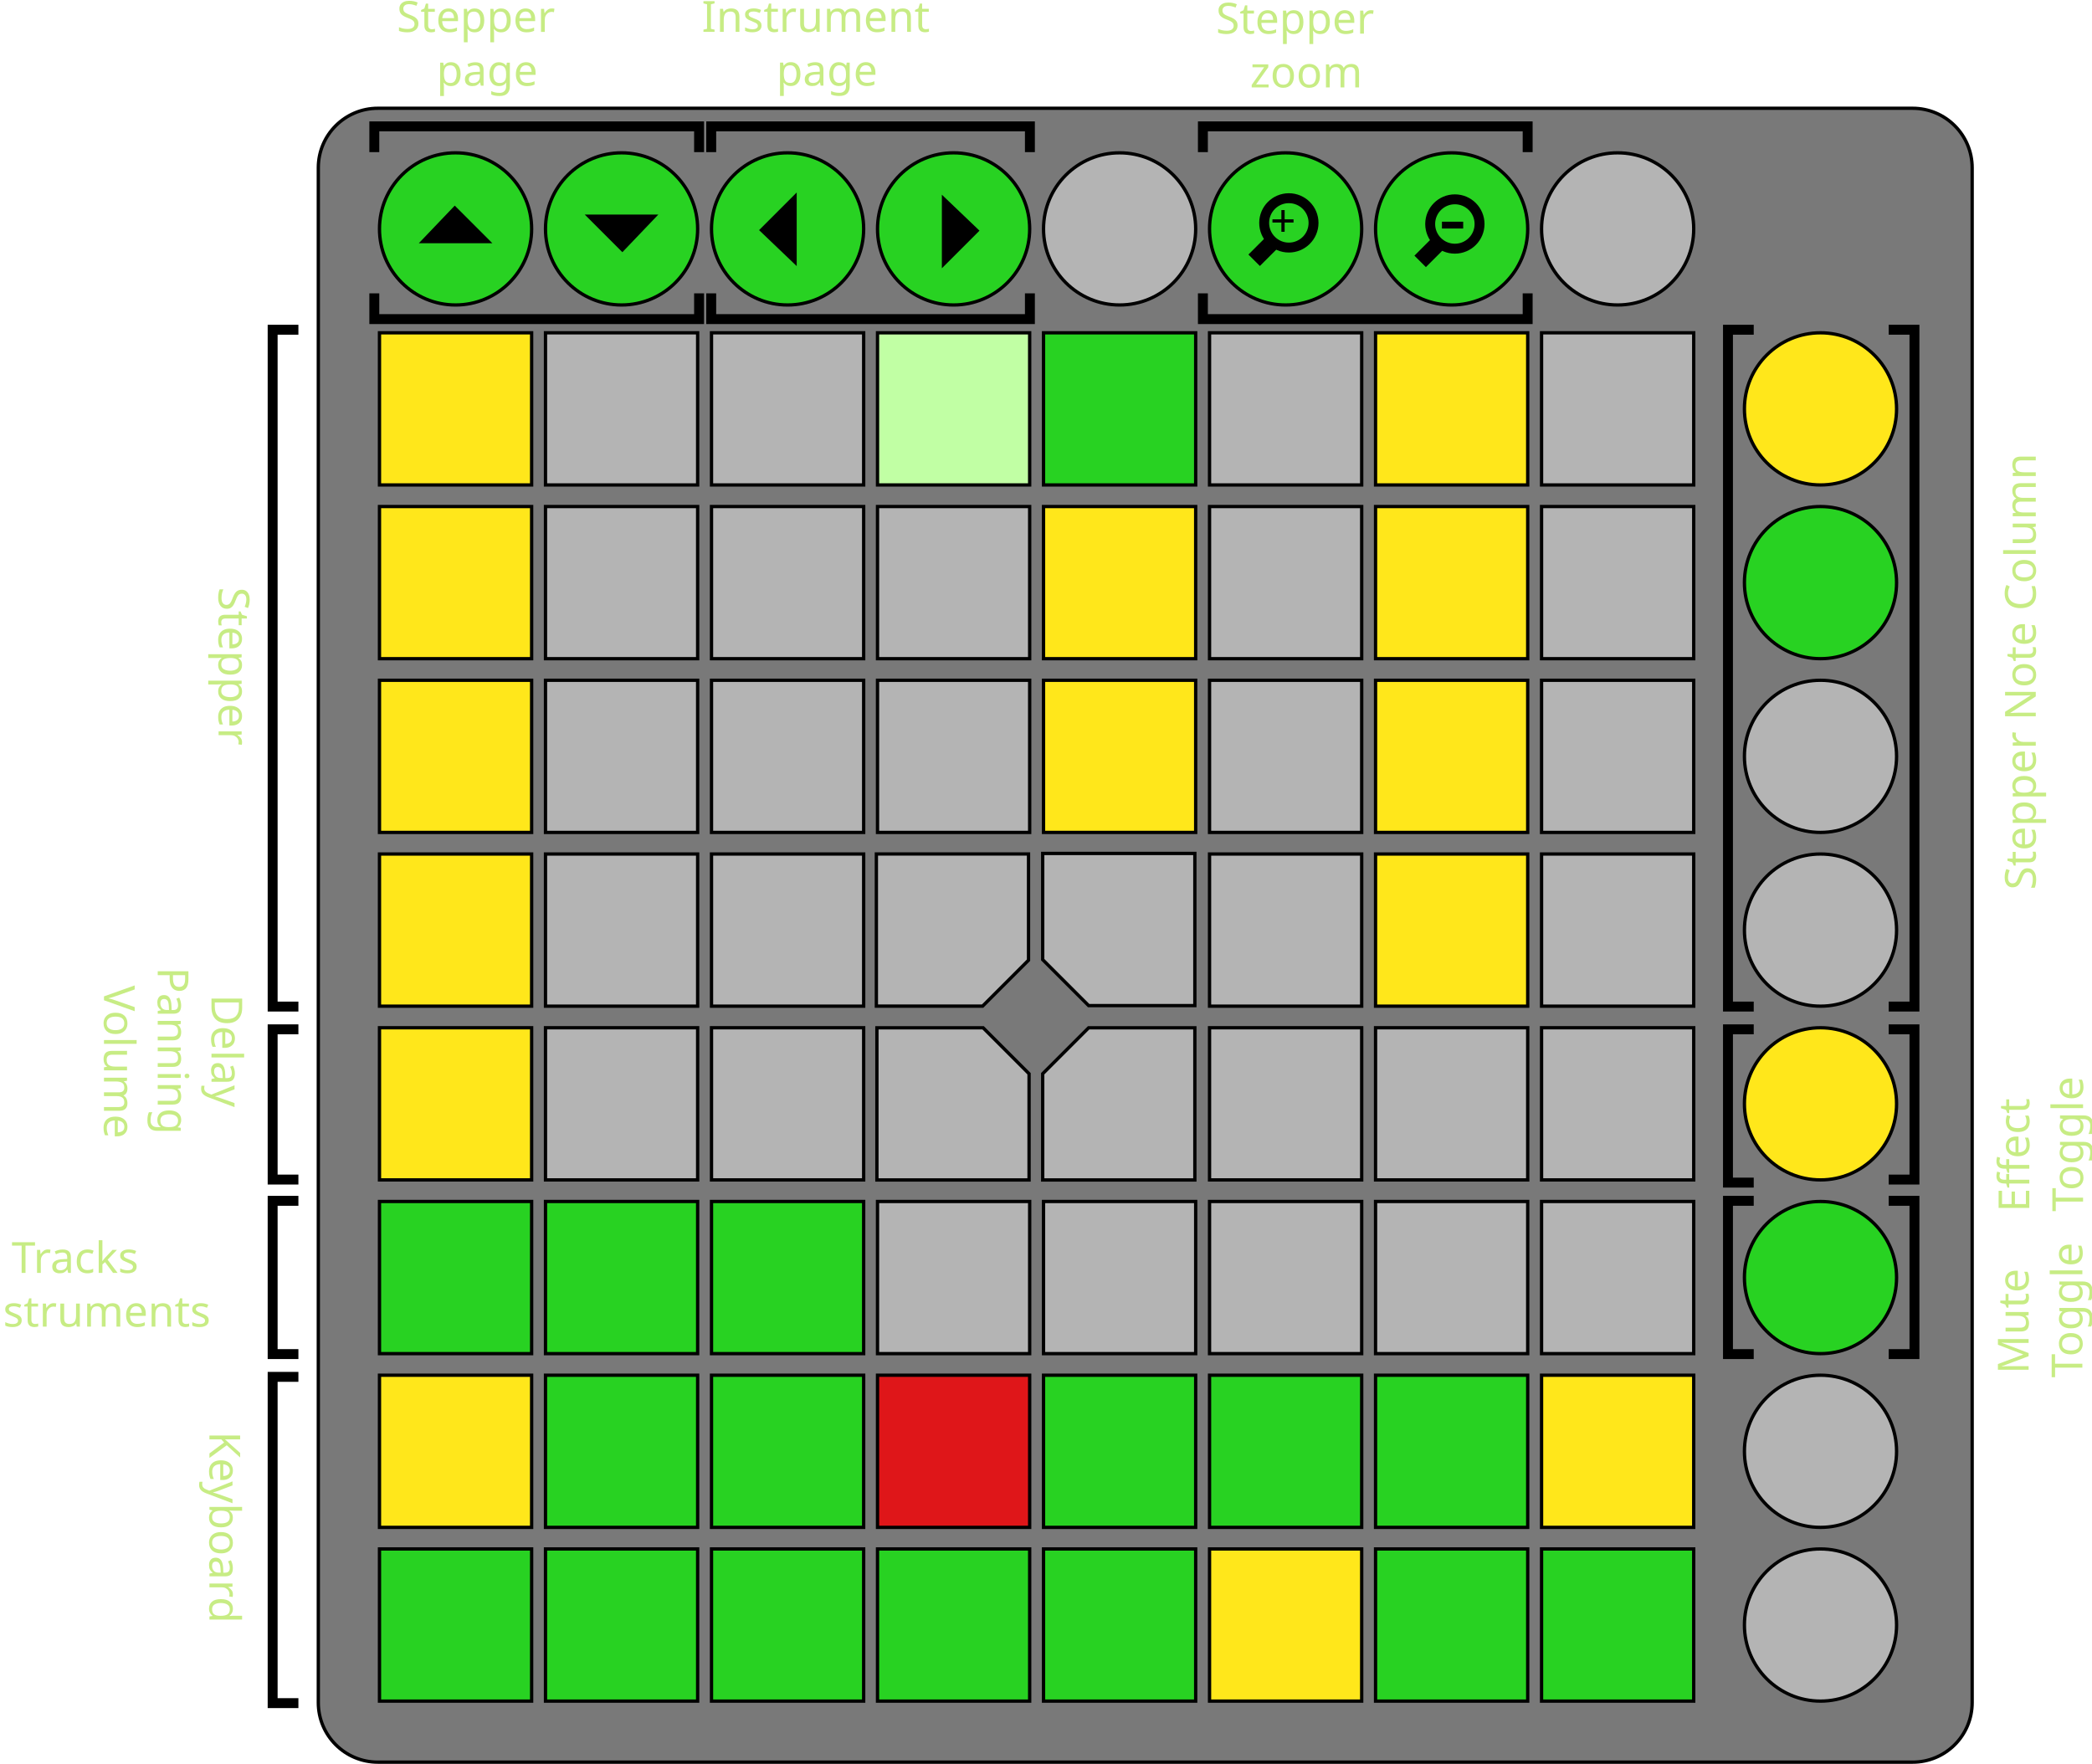
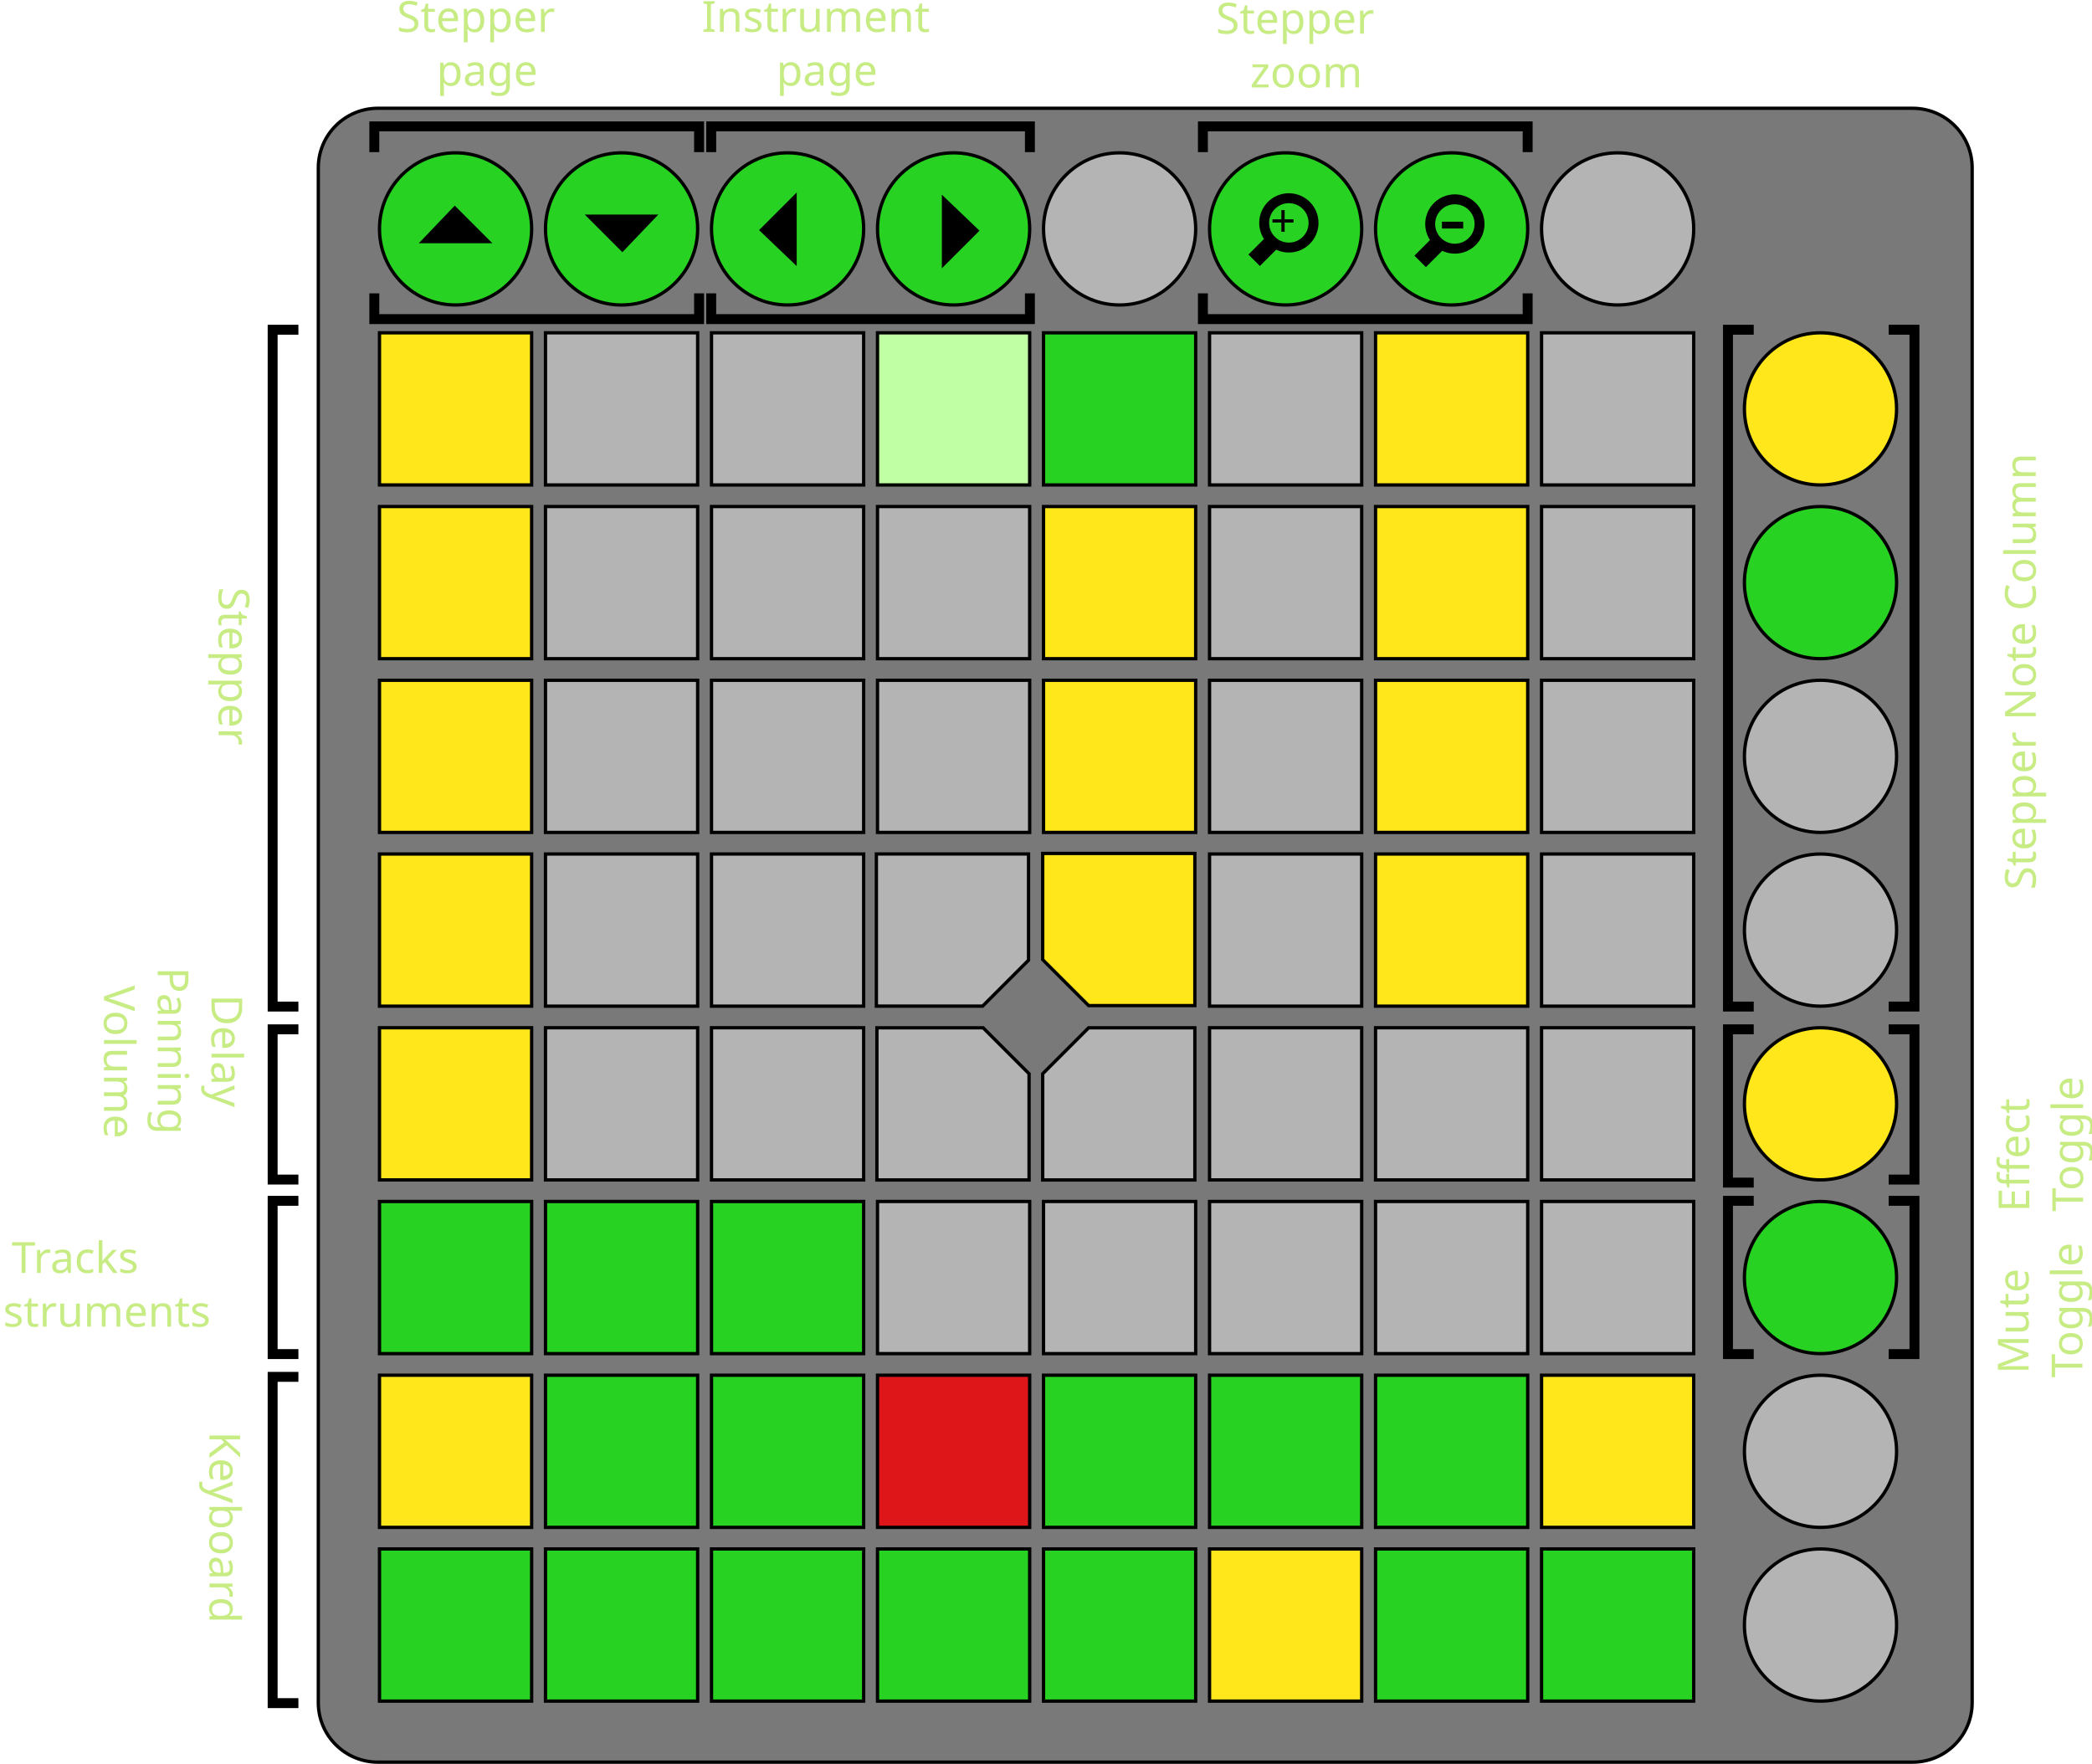
<svg xmlns="http://www.w3.org/2000/svg" width="632.461" height="533.241" id="svg2" version="1.1">
  <defs id="defs4" />
  <g id="layer1" transform="translate(61.88812,-40.79073)">
    <g id="g5537">
      <rect rx="18" y="73.524" x="34.345" height="500" width="500" id="rect2985" style="fill:#797979;fill-opacity:1;stroke:#000000;stroke-opacity:1" />
      <rect y="509.069" x="52.838" height="46" width="46" id="rect3755" style="fill:#28d222;fill-opacity:1;stroke:#000000;stroke-opacity:1" />
      <rect y="509.069" x="103.027" height="46" width="46" id="rect3755-0" style="fill:#28d222;fill-opacity:1;stroke:#000000;stroke-opacity:1" />
      <rect y="509.069" x="153.217" height="46" width="46" id="rect3755-0-1" style="fill:#28d222;fill-opacity:1;stroke:#000000;stroke-width:1;stroke-miterlimit:4;stroke-opacity:1;stroke-dasharray:none" />
      <rect y="509.069" x="203.406" height="46" width="46" id="rect3755-0-1-4" style="fill:#28d222;fill-opacity:1;stroke:#000000;stroke-opacity:1" />
      <rect y="509.069" x="253.595" height="46" width="46" id="rect3755-2" style="fill:#28d222;fill-opacity:1;stroke:#000000;stroke-opacity:1" />
      <rect y="509.069" x="303.784" height="46" width="46" id="rect3755-0-4" style="fill:#ffe71b;fill-opacity:1;stroke:#000000;stroke-opacity:1" />
      <rect y="509.069" x="353.973" height="46" width="46" id="rect3755-0-1-9" style="fill:#28d222;fill-opacity:1;stroke:#000000;stroke-opacity:1" />
      <rect y="509.069" x="404.162" height="46" width="46" id="rect3755-0-1-4-1" style="fill:#28d222;fill-opacity:1;stroke:#000000;stroke-opacity:1" />
      <rect y="456.545" x="52.838" height="46" width="46" id="rect3755-4" style="fill:#ffe71b;fill-opacity:1;stroke:#000000;stroke-opacity:1" />
      <rect y="456.545" x="103.027" height="46" width="46" id="rect3755-0-5" style="fill:#28d222;fill-opacity:1;stroke:#000000;stroke-opacity:1" />
      <rect y="456.545" x="153.217" height="46" width="46" id="rect3755-0-1-0" style="fill:#28d222;fill-opacity:1;stroke:#000000;stroke-opacity:1" />
      <rect y="456.545" x="203.406" height="46" width="46" id="rect3755-0-1-4-5" style="fill:#df1619;fill-opacity:1;stroke:#000000;stroke-opacity:1" />
      <rect y="456.545" x="253.595" height="46" width="46" id="rect3755-2-5" style="fill:#28d222;fill-opacity:1;stroke:#000000;stroke-opacity:1" />
      <rect y="456.545" x="303.784" height="46" width="46" id="rect3755-0-4-5" style="fill:#28d222;fill-opacity:1;stroke:#000000;stroke-opacity:1" />
      <rect y="456.545" x="353.973" height="46" width="46" id="rect3755-0-1-9-9" style="fill:#28d222;fill-opacity:1;stroke:#000000;stroke-opacity:1" />
      <rect y="456.545" x="404.162" height="46" width="46" id="rect3755-0-1-4-1-9" style="fill:#ffe71b;fill-opacity:1;stroke:#000000;stroke-opacity:1" />
      <rect y="404.021" x="52.838" height="46" width="46" id="rect3755-4-8" style="fill:#28d222;fill-opacity:1;stroke:#000000;stroke-opacity:1" />
      <rect y="404.021" x="103.027" height="46" width="46" id="rect3755-0-5-2" style="fill:#28d222;fill-opacity:1;stroke:#000000;stroke-opacity:1" />
      <rect y="404.021" x="153.217" height="46" width="46" id="rect3755-0-1-0-5" style="fill:#28d222;fill-opacity:1;stroke:#000000;stroke-opacity:1" />
      <rect y="404.021" x="203.406" height="46" width="46" id="rect3755-0-1-4-5-3" style="fill:#b4b4b4;fill-opacity:1;stroke:#000000;stroke-opacity:1" />
      <rect y="404.021" x="253.595" height="46" width="46" id="rect3755-2-5-0" style="fill:#b4b4b4;fill-opacity:1;stroke:#000000;stroke-opacity:1" />
      <rect y="404.021" x="303.784" height="46" width="46" id="rect3755-0-4-5-2" style="fill:#b4b4b4;fill-opacity:1;stroke:#000000;stroke-opacity:1" />
      <rect y="404.021" x="353.973" height="46" width="46" id="rect3755-0-1-9-9-6" style="fill:#b4b4b4;fill-opacity:1;stroke:#000000;stroke-opacity:1" />
      <rect y="404.021" x="404.162" height="46" width="46" id="rect3755-0-1-4-1-9-7" style="fill:#b4b4b4;fill-opacity:1;stroke:#000000;stroke-opacity:1" />
      <rect y="351.498" x="52.838" height="46" width="46" id="rect3755-4-0" style="fill:#ffe71b;fill-opacity:1;stroke:#000000;stroke-opacity:1" />
      <rect y="351.498" x="103.027" height="46" width="46" id="rect3755-0-5-8" style="fill:#b4b4b4;fill-opacity:1;stroke:#000000;stroke-opacity:1" />
      <rect y="351.498" x="153.217" height="46" width="46" id="rect3755-0-1-0-53" style="fill:#b4b4b4;fill-opacity:1;stroke:#000000;stroke-opacity:1" />
      <rect y="351.498" x="303.784" height="46" width="46" id="rect3755-0-4-5-7" style="fill:#b4b4b4;fill-opacity:1;stroke:#000000;stroke-opacity:1" />
      <rect y="351.498" x="353.973" height="46" width="46" id="rect3755-0-1-9-9-1" style="fill:#b4b4b4;fill-opacity:1;stroke:#000000;stroke-opacity:1" />
      <rect y="351.498" x="404.162" height="46" width="46" id="rect3755-0-1-4-1-9-1" style="fill:#b4b4b4;fill-opacity:1;stroke:#000000;stroke-opacity:1" />
      <rect y="298.974" x="52.838" height="46" width="46" id="rect3755-9" style="fill:#ffe71b;fill-opacity:1;stroke:#000000;stroke-opacity:1" />
      <rect y="298.974" x="103.027" height="46" width="46" id="rect3755-0-56" style="fill:#b4b4b4;fill-opacity:1;stroke:#000000;stroke-opacity:1" />
      <rect y="298.974" x="153.217" height="46" width="46" id="rect3755-0-1-5" style="fill:#b4b4b4;fill-opacity:1;stroke:#000000;stroke-opacity:1" />
      <rect y="298.974" x="303.784" height="46" width="46" id="rect3755-0-4-9" style="fill:#b4b4b4;fill-opacity:1;stroke:#000000;stroke-opacity:1" />
      <rect y="298.974" x="353.973" height="46" width="46" id="rect3755-0-1-9-4" style="fill:#ffe71b;fill-opacity:1;stroke:#000000;stroke-opacity:1" />
      <rect y="298.974" x="404.162" height="46" width="46" id="rect3755-0-1-4-1-95" style="fill:#b4b4b4;fill-opacity:1;stroke:#000000;stroke-opacity:1" />
      <rect y="246.45" x="52.838" height="46" width="46" id="rect3755-4-1" style="fill:#ffe71b;fill-opacity:1;stroke:#000000;stroke-opacity:1" />
      <rect y="246.45" x="103.027" height="46" width="46" id="rect3755-0-5-6" style="fill:#b4b4b4;fill-opacity:1;stroke:#000000;stroke-opacity:1" />
      <rect y="246.45" x="153.217" height="46" width="46" id="rect3755-0-1-0-4" style="fill:#b4b4b4;fill-opacity:1;stroke:#000000;stroke-opacity:1" />
      <rect y="246.45" x="203.406" height="46" width="46" id="rect3755-0-1-4-5-1" style="fill:#b4b4b4;fill-opacity:1;stroke:#000000;stroke-opacity:1" />
      <rect y="246.45" x="253.595" height="46" width="46" id="rect3755-2-5-6" style="fill:#ffe71b;fill-opacity:1;stroke:#000000;stroke-opacity:1" />
      <rect y="246.45" x="303.784" height="46" width="46" id="rect3755-0-4-5-8" style="fill:#b4b4b4;fill-opacity:1;stroke:#000000;stroke-opacity:1" />
      <rect y="246.45" x="353.973" height="46" width="46" id="rect3755-0-1-9-9-60" style="fill:#ffe71b;fill-opacity:1;stroke:#000000;stroke-opacity:1" />
      <rect y="246.45" x="404.162" height="46" width="46" id="rect3755-0-1-4-1-9-0" style="fill:#b4b4b4;fill-opacity:1;stroke:#000000;stroke-opacity:1" />
      <rect y="193.926" x="52.838" height="46" width="46" id="rect3755-4-8-8" style="fill:#ffe71b;fill-opacity:1;stroke:#000000;stroke-opacity:1" />
      <rect y="193.926" x="103.027" height="46" width="46" id="rect3755-0-5-2-8" style="fill:#b4b4b4;fill-opacity:1;stroke:#000000;stroke-opacity:1" />
      <rect y="193.926" x="153.217" height="46" width="46" id="rect3755-0-1-0-5-7" style="fill:#b4b4b4;fill-opacity:1;stroke:#000000;stroke-opacity:1" />
      <rect y="193.926" x="203.406" height="46" width="46" id="rect3755-0-1-4-5-3-0" style="fill:#b4b4b4;fill-opacity:1;stroke:#000000;stroke-opacity:1" />
      <rect y="193.926" x="253.595" height="46" width="46" id="rect3755-2-5-0-6" style="fill:#ffe71b;fill-opacity:1;stroke:#000000;stroke-opacity:1" />
      <rect y="193.926" x="303.784" height="46" width="46" id="rect3755-0-4-5-2-4" style="fill:#b4b4b4;fill-opacity:1;stroke:#000000;stroke-opacity:1" />
      <rect y="193.926" x="353.973" height="46" width="46" id="rect3755-0-1-9-9-6-5" style="fill:#ffe71b;fill-opacity:1;stroke:#000000;stroke-opacity:1" />
      <rect y="193.926" x="404.162" height="46" width="46" id="rect3755-0-1-4-1-9-7-9" style="fill:#b4b4b4;fill-opacity:1;stroke:#000000;stroke-opacity:1" />
      <rect y="141.402" x="52.838" height="46" width="46" id="rect3755-4-0-5" style="fill:#ffe71b;fill-opacity:1;stroke:#000000;stroke-opacity:1" />
      <rect y="141.402" x="103.027" height="46" width="46" id="rect3755-0-5-8-3" style="fill:#b4b4b4;fill-opacity:1;stroke:#000000;stroke-opacity:1" />
      <rect y="141.402" x="153.217" height="46" width="46" id="rect3755-0-1-0-53-0" style="fill:#b4b4b4;fill-opacity:1;stroke:#000000;stroke-opacity:1" />
      <rect y="141.402" x="203.406" height="46" width="46" id="rect3755-0-1-4-5-0-7" style="fill:#c1ffa4;fill-opacity:1;stroke:#000000;stroke-opacity:1" />
      <rect y="141.402" x="253.595" height="46" width="46" id="rect3755-2-5-1-2" style="fill:#28d222;fill-opacity:1;stroke:#000000;stroke-opacity:1" />
      <rect y="141.402" x="303.784" height="46" width="46" id="rect3755-0-4-5-7-7" style="fill:#b4b4b4;fill-opacity:1;stroke:#000000;stroke-opacity:1" />
      <rect y="141.402" x="353.973" height="46" width="46" id="rect3755-0-1-9-9-1-5" style="fill:#ffe71b;fill-opacity:1;stroke:#000000;stroke-opacity:1" />
      <rect y="141.402" x="404.162" height="46" width="46" id="rect3755-0-1-4-1-9-1-7" style="fill:#b4b4b4;fill-opacity:1;stroke:#000000;stroke-opacity:1" />
      <rect rx="24" y="86.992" x="52.838" height="46" width="46" id="rect3755-4-0-5-3" style="fill:#28d222;fill-opacity:1;stroke:#000000;stroke-opacity:1" />
      <rect rx="24" y="86.992" x="103.027" height="46" width="46" id="rect3755-4-0-5-3-4" style="fill:#28d222;fill-opacity:1;stroke:#000000;stroke-opacity:1" />
      <rect rx="24" y="86.992" x="153.216" height="46" width="46" id="rect3755-4-0-5-3-9" style="fill:#28d222;fill-opacity:1;stroke:#000000;stroke-opacity:1" />
      <rect rx="24" y="86.992" x="203.406" height="46" width="46" id="rect3755-4-0-5-3-96" style="fill:#28d222;fill-opacity:1;stroke:#000000;stroke-opacity:1" />
      <rect rx="24" y="86.992" x="253.595" height="46" width="46" id="rect3755-4-0-5-3-41" style="fill:#b4b4b4;fill-opacity:1;stroke:#000000;stroke-opacity:1" />
      <rect rx="24" y="86.992" x="303.784" height="46" width="46" id="rect3755-4-0-5-3-2" style="fill:#28d222;fill-opacity:1;stroke:#000000;stroke-opacity:1" />
      <rect rx="24" y="86.992" x="353.973" height="46" width="46" id="rect3755-4-0-5-3-0" style="fill:#28d222;fill-opacity:1;stroke:#000000;stroke-opacity:1" />
      <rect rx="24" y="86.992" x="404.162" height="46" width="46" id="rect3755-4-0-5-3-21" style="fill:#b4b4b4;fill-opacity:1;stroke:#000000;stroke-opacity:1" />
      <rect rx="24" y="141.402" x="465.491" height="46" width="46" id="rect3755-4-0-5-3-8" style="fill:#ffe71b;fill-opacity:1;stroke:#000000;stroke-opacity:1" />
      <rect rx="24" y="193.926" x="465.491" height="46" width="46" id="rect3755-4-0-5-3-81" style="fill:#28d222;fill-opacity:1;stroke:#000000;stroke-opacity:1" />
      <rect rx="24" y="246.45" x="465.491" height="46" width="46" id="rect3755-4-0-5-3-88" style="fill:#b4b4b4;fill-opacity:1;stroke:#000000;stroke-opacity:1" />
      <rect rx="24" y="298.974" x="465.491" height="46" width="46" id="rect3755-4-0-5-3-97" style="fill:#b4b4b4;fill-opacity:1;stroke:#000000;stroke-opacity:1" />
      <rect rx="24" y="351.498" x="465.491" height="46" width="46" id="rect3755-4-0-5-3-87" style="fill:#ffe71b;fill-opacity:1;stroke:#000000;stroke-opacity:1" />
      <rect rx="24" y="404.021" x="465.491" height="46" width="46" id="rect3755-4-0-5-3-1" style="fill:#28d222;fill-opacity:1;stroke:#000000;stroke-opacity:1" />
      <rect rx="24" y="456.545" x="465.491" height="46" width="46" id="rect3755-4-0-5-3-5" style="fill:#b4b4b4;fill-opacity:1;stroke:#000000;stroke-opacity:1" />
      <rect rx="24" y="509.069" x="465.491" height="46" width="46" id="rect3755-4-0-5-3-6" style="fill:#b4b4b4;fill-opacity:1;stroke:#000000;stroke-opacity:1" />
      <path id="path4514" d="m 65.333,114.067 21.01,0 -10.744,-10.744 z" style="fill:#000000;fill-opacity:1;stroke:#000000;stroke-width:0.52px;stroke-linecap:butt;stroke-linejoin:miter;stroke-opacity:1" />
      <path id="path4514-9" d="m 136.533,105.918 -21.01,0 10.744,10.744 z" style="fill:#000000;fill-opacity:1;stroke:#000000;stroke-width:0.52px;stroke-linecap:butt;stroke-linejoin:miter;stroke-opacity:1" />
      <path id="path4514-9-8" d="m 178.714,120.624 0,-21.01 -10.744,10.744 z" style="fill:#000000;fill-opacity:1;stroke:#000000;stroke-width:0.52px;stroke-linecap:butt;stroke-linejoin:miter;stroke-opacity:1" />
      <path id="path4514-9-8-8" d="m 223.12,100.262 0,21.01 10.744,-10.744 z" style="fill:#000000;fill-opacity:1;stroke:#000000;stroke-width:0.52px;stroke-linecap:butt;stroke-linejoin:miter;stroke-opacity:1" />
      <g transform="translate(-308.8425,-36.01)" id="g4692">
        <path style="fill:#000000;fill-opacity:1;stroke:#000000;stroke-width:1px;stroke-linecap:butt;stroke-linejoin:miter;stroke-opacity:1" d="m 630.766,148.075 -5.677,5.677 2.758,2.758 5.677,-5.677 z" id="path4651" />
        <path style="fill:none;stroke:#000000;stroke-width:3;stroke-miterlimit:4;stroke-opacity:1;stroke-dasharray:none" id="path4653" d="m 609.575,71.8 c 0,4.121 -3.341,7.462 -7.462,7.462 -4.121,0 -7.462,-3.341 -7.462,-7.462 0,-4.121 3.341,-7.462 7.462,-7.462 4.121,0 7.462,3.341 7.462,7.462 z" transform="translate(34.49258,72.38242)" />
        <text xml:space="preserve" style="font-size:13.569px;font-style:normal;font-weight:normal;line-height:125%;letter-spacing:0px;word-spacing:0px;fill:#000000;fill-opacity:1;stroke:none;font-family:Sans" x="630.971" y="148.374" id="text4655">
          <tspan id="tspan4657" x="630.971" y="148.374">+</tspan>
        </text>
      </g>
      <g transform="translate(-277.6987,-64.23405)" id="g4686">
        <path style="fill:#000000;fill-opacity:1;stroke:#000000;stroke-width:1px;stroke-linecap:butt;stroke-linejoin:miter;stroke-opacity:1" d="m 649.812,176.637 -5.677,5.677 2.758,2.758 5.677,-5.677 z" id="path4651-8" />
        <path style="fill:none;stroke:#000000;stroke-width:3;stroke-miterlimit:4;stroke-opacity:1;stroke-dasharray:none" id="path4653-0" d="m 609.575,71.8 c 0,4.121 -3.341,7.462 -7.462,7.462 -4.121,0 -7.462,-3.341 -7.462,-7.462 0,-4.121 3.341,-7.462 7.462,-7.462 4.121,0 7.462,3.341 7.462,7.462 z" transform="translate(53.53854,100.9443)" />
        <text xml:space="preserve" style="font-size:26.512px;font-style:normal;font-weight:normal;line-height:125%;letter-spacing:0px;word-spacing:0px;fill:#000000;fill-opacity:1;stroke:none;font-family:Sans" x="650.683" y="180.188" id="text4655-5">
          <tspan id="tspan4657-3" x="650.683" y="180.188">-</tspan>
        </text>
      </g>
      <path id="path4717" d="m 28.325,140.474 -7.786,0 0,204.621 7.786,0" style="fill:none;stroke:#000000;stroke-width:3;stroke-linecap:butt;stroke-linejoin:miter;stroke-miterlimit:4;stroke-opacity:1;stroke-dasharray:none" />
      <path id="path4717-1" d="m 509.111,345.094 7.786,0 0,-204.621 -7.786,0" style="fill:none;stroke:#000000;stroke-width:3;stroke-linecap:butt;stroke-linejoin:miter;stroke-miterlimit:4;stroke-opacity:1;stroke-dasharray:none" />
      <path id="path4717-1-9" d="m 509.111,397.397 7.786,0 0,-45.42 -7.786,0" style="fill:none;stroke:#000000;stroke-width:3;stroke-linecap:butt;stroke-linejoin:miter;stroke-miterlimit:4;stroke-opacity:1;stroke-dasharray:none" />
      <path id="path4717-9" d="m 28.325,457.039 -7.786,0 0,98.64 7.786,0" style="fill:none;stroke:#000000;stroke-width:3;stroke-linecap:butt;stroke-linejoin:miter;stroke-miterlimit:4;stroke-opacity:1;stroke-dasharray:none" />
      <path id="path4717-0" d="m 28.325,351.976 -7.786,0 0,45.42 7.786,0" style="fill:none;stroke:#000000;stroke-width:3;stroke-linecap:butt;stroke-linejoin:miter;stroke-miterlimit:4;stroke-opacity:1;stroke-dasharray:none" />
      <path id="path4717-5" d="m 28.325,403.82 -7.786,0 0,46.338 7.786,0" style="fill:none;stroke:#000000;stroke-width:3;stroke-linecap:butt;stroke-linejoin:miter;stroke-miterlimit:4;stroke-opacity:1;stroke-dasharray:none" />
      <path id="path4717-1-9-3" d="m 509.111,450.158 7.786,0 0,-46.338 -7.786,0" style="fill:none;stroke:#000000;stroke-width:3;stroke-linecap:butt;stroke-linejoin:miter;stroke-miterlimit:4;stroke-opacity:1;stroke-dasharray:none" />
      <text transform="matrix(0,1,-1,0,0,0)" id="text4852" y="-4.198" x="218.305" style="font-size:13px;font-style:normal;font-weight:normal;line-height:125%;letter-spacing:0px;word-spacing:0px;fill:#c7ec84;fill-opacity:1;stroke:none;font-family:Sans" xml:space="preserve">
        <tspan y="-4.198" x="218.305" id="tspan4854">Stepper</tspan>
      </text>
      <text transform="matrix(0,1,-1,0,0,0)" id="text4852-5" y="-2.048" x="373.674" style="font-size:13px;font-style:normal;font-weight:normal;text-align:center;line-height:125%;letter-spacing:0px;word-spacing:0px;text-anchor:middle;fill:#c7ec84;fill-opacity:1;stroke:none;font-family:Sans" xml:space="preserve">
        <tspan id="tspan4897" y="-2.048" x="373.674">Delay</tspan>
        <tspan id="tspan4903" y="14.202" x="373.674">Panning</tspan>
        <tspan id="tspan4905" y="30.452" x="373.674">Volume</tspan>
      </text>
      <text id="text4852-1" y="425.612" x="-23.974" style="font-size:13px;font-style:normal;font-weight:normal;text-align:center;line-height:125%;letter-spacing:0px;word-spacing:0px;text-anchor:middle;fill:#c7ec84;fill-opacity:1;stroke:none;font-family:Sans" xml:space="preserve">
        <tspan id="tspan4907" y="425.612" x="-23.974">Tracks</tspan>
        <tspan id="tspan4909" y="441.862" x="-23.974">Instruments</tspan>
      </text>
      <text transform="matrix(0,1,-1,0,0,0)" id="text4852-54" y="-1.431" x="473.509" style="font-size:13px;font-style:normal;font-weight:normal;line-height:125%;letter-spacing:0px;word-spacing:0px;fill:#c7ec84;fill-opacity:1;stroke:none;font-family:Sans" xml:space="preserve">
        <tspan y="-1.431" x="473.509" id="tspan4854-33">Keyboard</tspan>
      </text>
      <path id="path4717-3" d="m 468.306,140.474 -7.786,0 0,204.621 7.786,0" style="fill:none;stroke:#000000;stroke-width:3;stroke-linecap:butt;stroke-linejoin:miter;stroke-miterlimit:4;stroke-opacity:1;stroke-dasharray:none" />
      <path id="path4717-1-9-3-3" d="m 468.306,403.82 -7.786,0 0,46.338 7.786,0" style="fill:none;stroke:#000000;stroke-width:3;stroke-linecap:butt;stroke-linejoin:miter;stroke-miterlimit:4;stroke-opacity:1;stroke-dasharray:none" />
      <path id="path4717-1-9-3-3-2" d="m 468.306,351.976 -7.786,0 0,46.338 7.786,0" style="fill:none;stroke:#000000;stroke-width:3;stroke-linecap:butt;stroke-linejoin:miter;stroke-miterlimit:4;stroke-opacity:1;stroke-dasharray:none" />
      <text transform="matrix(0,-1,1,0,0,0)" id="text4989" y="553.575" x="-309.826" style="font-size:13px;font-style:normal;font-weight:normal;line-height:125%;letter-spacing:0px;word-spacing:0px;fill:#c7ec84;fill-opacity:1;stroke:none;font-family:Sans" xml:space="preserve">
        <tspan y="553.575" x="-309.826" id="tspan4991">Stepper Note Column</tspan>
      </text>
      <text transform="matrix(0,-1,1,0,0,0)" id="text4989-3" y="551.619" x="-374.812" style="font-size:13px;font-style:normal;font-weight:normal;text-align:center;line-height:125%;letter-spacing:0px;word-spacing:0px;text-anchor:middle;fill:#c7ec84;fill-opacity:1;stroke:none;font-family:Sans" xml:space="preserve">
        <tspan y="551.619" x="-374.812" id="tspan4991-9">Effect</tspan>
        <tspan id="tspan5014" y="567.869" x="-374.812">Toggle</tspan>
      </text>
      <text transform="matrix(0,-1,1,0,0,0)" id="text4989-3-1" y="551.41" x="-425.018" style="font-size:13px;font-style:normal;font-weight:normal;text-align:center;line-height:125%;letter-spacing:0px;word-spacing:0px;text-anchor:middle;fill:#c7ec84;fill-opacity:1;stroke:none;font-family:Sans" xml:space="preserve">
        <tspan y="551.41" x="-425.018" id="tspan4991-9-2">Mute</tspan>
        <tspan id="tspan5014-7" y="567.66" x="-425.018">Toggle</tspan>
      </text>
      <path id="path4717-90" d="m 51.278,129.476 0,7.786 98.181,0 0,-7.786" style="fill:none;stroke:#000000;stroke-width:3;stroke-linecap:butt;stroke-linejoin:miter;stroke-miterlimit:4;stroke-opacity:1;stroke-dasharray:none" />
      <path id="path4717-90-0" d="m 153.129,129.476 0,7.786 96.346,0 0,-7.786" style="fill:none;stroke:#000000;stroke-width:3;stroke-linecap:butt;stroke-linejoin:miter;stroke-miterlimit:4;stroke-opacity:1;stroke-dasharray:none" />
      <path id="path4717-90-7" d="m 149.459,86.781 0,-7.786 -98.181,0 0,7.786" style="fill:none;stroke:#000000;stroke-width:3;stroke-linecap:butt;stroke-linejoin:miter;stroke-miterlimit:4;stroke-opacity:1;stroke-dasharray:none" />
      <path id="path4717-90-0-3" d="m 249.476,86.781 0,-7.786 -96.346,0 0,7.786" style="fill:none;stroke:#000000;stroke-width:3;stroke-linecap:butt;stroke-linejoin:miter;stroke-miterlimit:4;stroke-opacity:1;stroke-dasharray:none" />
      <path id="path4717-90-7-0" d="m 399.959,86.781 0,-7.786 -98.181,0 0,7.786" style="fill:none;stroke:#000000;stroke-width:3;stroke-linecap:butt;stroke-linejoin:miter;stroke-miterlimit:4;stroke-opacity:1;stroke-dasharray:none" />
      <path id="path4717-90-8" d="m 301.778,129.476 0,7.786 98.181,0 0,-7.786" style="fill:none;stroke:#000000;stroke-width:3;stroke-linecap:butt;stroke-linejoin:miter;stroke-miterlimit:4;stroke-opacity:1;stroke-dasharray:none" />
      <text id="text5162" y="50.439" x="97.212" style="font-size:13px;font-style:normal;font-weight:normal;text-align:center;line-height:125%;letter-spacing:0px;word-spacing:0px;text-anchor:middle;fill:#c7ec84;fill-opacity:1;stroke:none;font-family:Sans" xml:space="preserve">
        <tspan y="50.439" x="97.212" id="tspan5164">Stepper</tspan>
        <tspan id="tspan5172" y="66.689" x="97.212">page</tspan>
      </text>
      <text id="text5166" y="50.426" x="199.959" style="font-size:13px;font-style:normal;font-weight:normal;text-align:center;line-height:125%;letter-spacing:0px;word-spacing:0px;text-anchor:middle;fill:#c7ec84;fill-opacity:1;stroke:none;font-family:Sans" xml:space="preserve">
        <tspan y="50.426" x="199.959" id="tspan5168">Instrument</tspan>
        <tspan id="tspan5170" y="66.676" x="199.959">page</tspan>
      </text>
      <text id="text5162-3" y="50.964" x="344.859" style="font-size:13px;font-style:normal;font-weight:normal;text-align:center;line-height:125%;letter-spacing:0px;word-spacing:0px;text-anchor:middle;fill:#c7ec84;fill-opacity:1;stroke:none;font-family:Sans" xml:space="preserve">
        <tspan y="50.964" x="344.859" id="tspan5164-1">Stepper</tspan>
        <tspan id="tspan5172-0" y="67.214" x="344.859">zoom</tspan>
      </text>
      <path id="path5310-9" d="m 203.059,298.961 46,0 0,32.115 -13.885,13.885 -32.115,0 z" style="fill:#b4b4b4;fill-opacity:1;stroke:#000000;stroke-width:1px;stroke-linecap:butt;stroke-linejoin:miter;stroke-opacity:1" />
-       <path id="path5310-9-1" d="m 299.344,298.799 0,46 -32.115,0 -13.885,-13.885 0,-32.115 z" style="fill:#b4b4b4;fill-opacity:1;stroke:#000000;stroke-width:1px;stroke-linecap:butt;stroke-linejoin:miter;stroke-opacity:1" />
+       <path id="path5310-9-1" d="m 299.344,298.799 0,46 -32.115,0 -13.885,-13.885 0,-32.115 z" style="fill:#ffe71b;fill-opacity:1;stroke:#000000;stroke-width:1px;stroke-linecap:butt;stroke-linejoin:miter;stroke-opacity:1" />
      <path id="path5310-9-1-4" d="m 299.344,397.516 -46,0 0,-32.115 13.885,-13.885 32.115,0 z" style="fill:#b4b4b4;fill-opacity:1;stroke:#000000;stroke-width:1px;stroke-linecap:butt;stroke-linejoin:miter;stroke-opacity:1" />
      <path id="path5310-9-1-4-5" d="m 203.221,397.516 0,-46 32.115,0 13.885,13.885 0,32.115 z" style="fill:#b4b4b4;fill-opacity:1;stroke:#000000;stroke-width:1px;stroke-linecap:butt;stroke-linejoin:miter;stroke-opacity:1" />
    </g>
  </g>
</svg>
